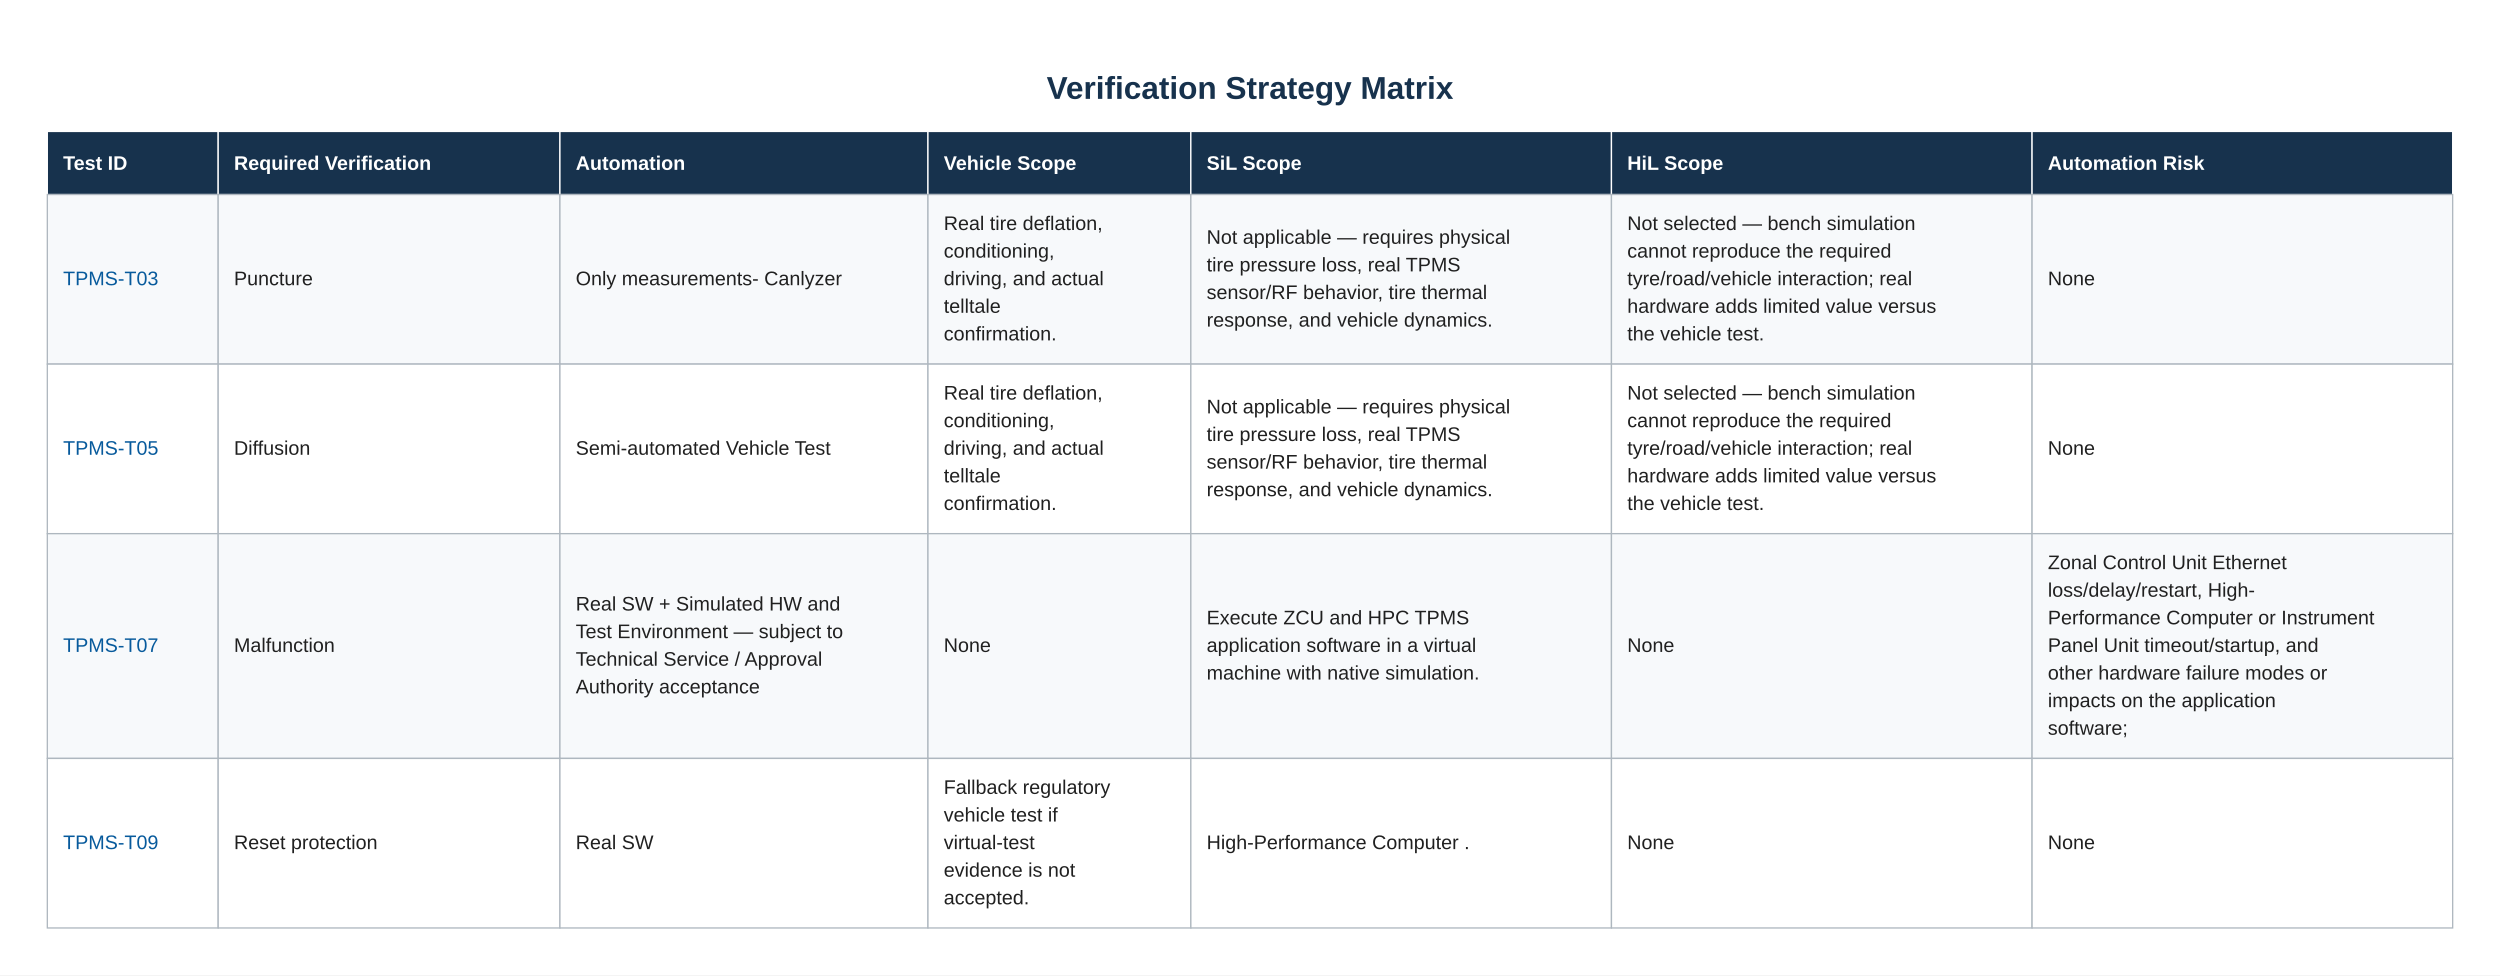
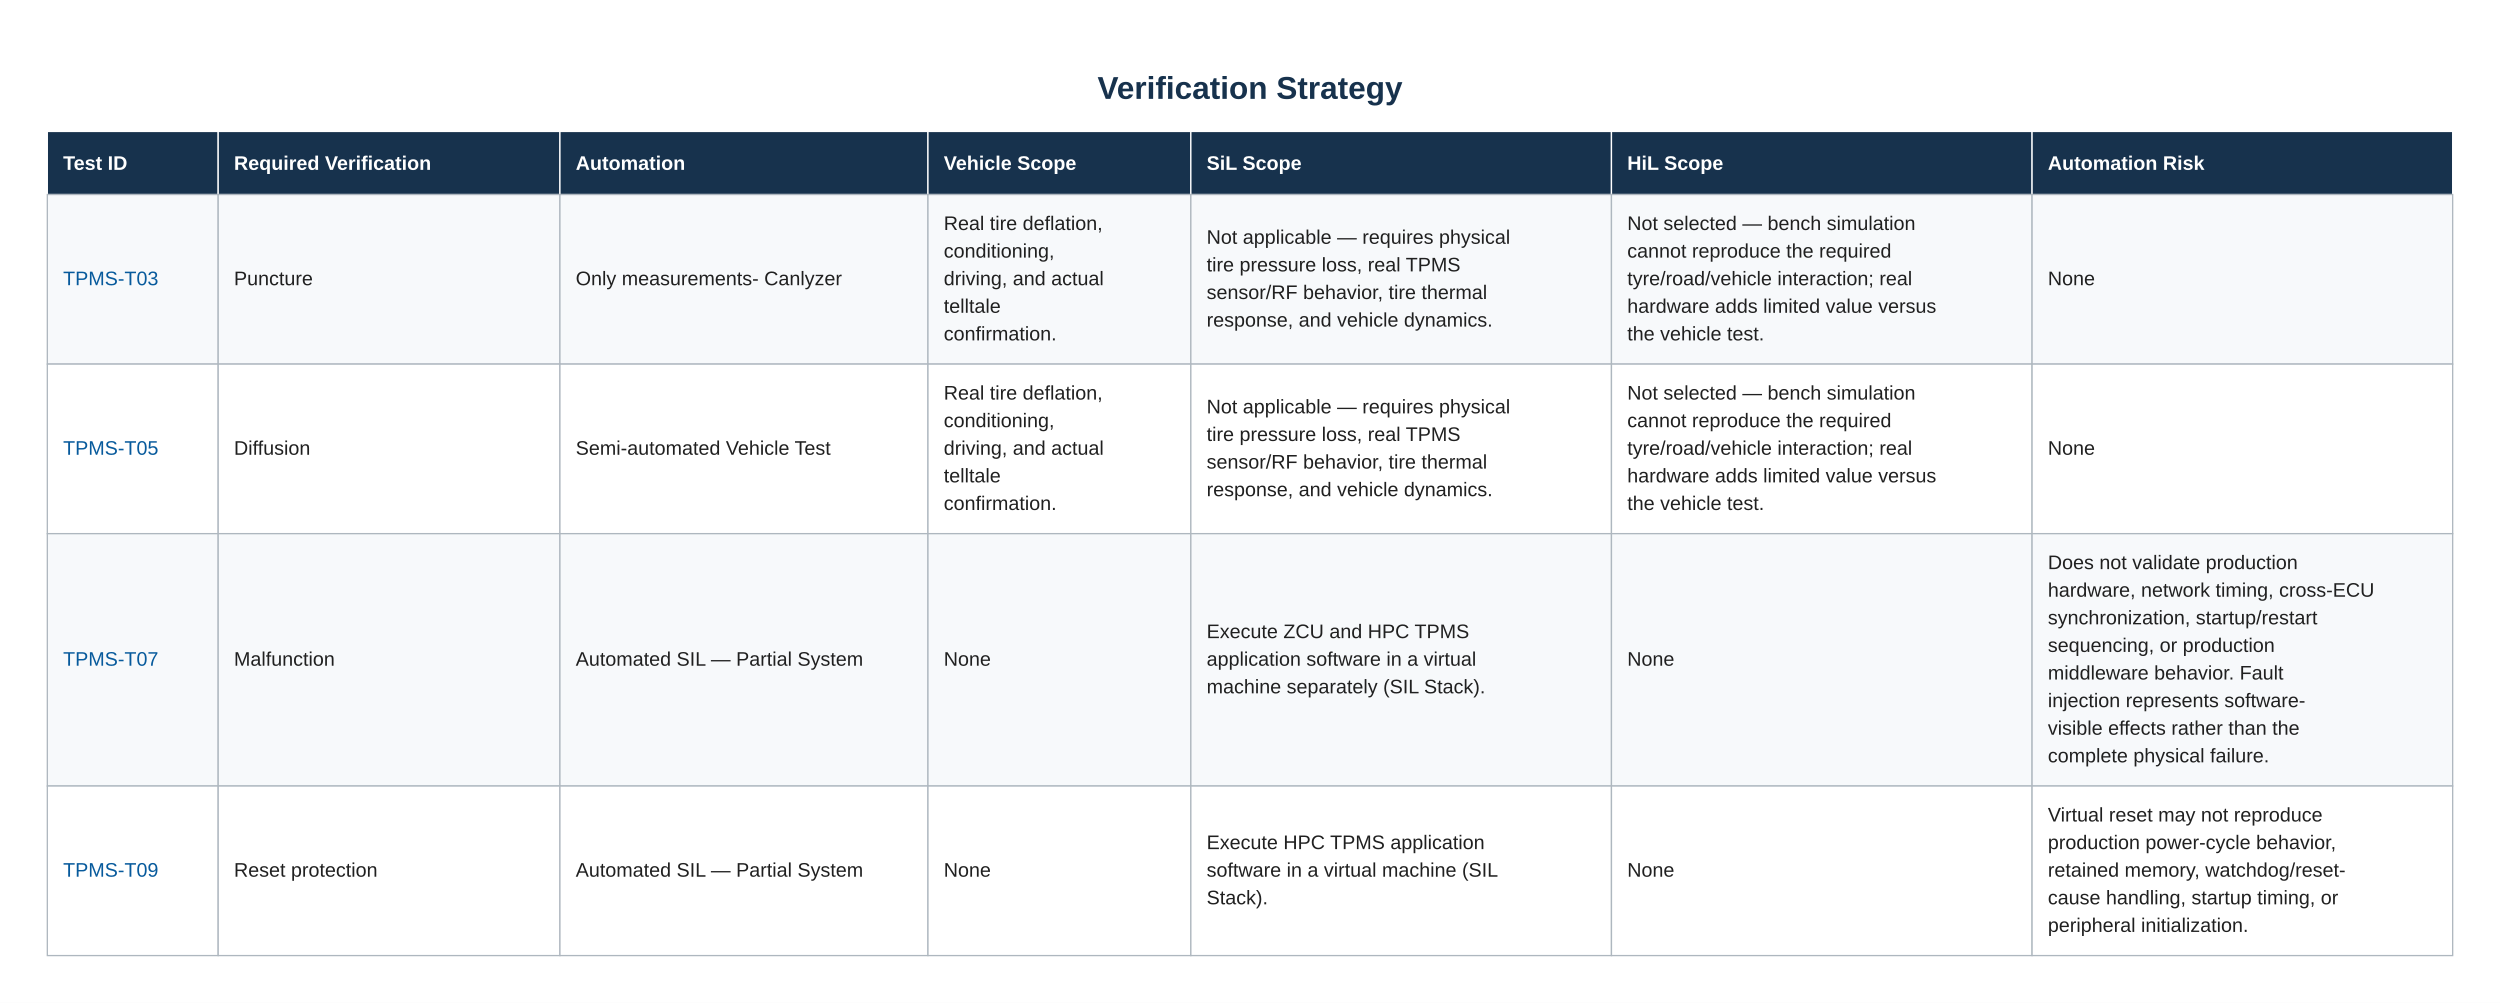
- <svg xmlns="http://www.w3.org/2000/svg" width="1902" height="742" viewBox="0 0 1902 742">
+ <svg xmlns="http://www.w3.org/2000/svg" width="1902" height="763" viewBox="0 0 1902 763">
  <rect width="100%" height="100%" fill="#ffffff" />
  <style>text{font-family:Arial, Helvetica, sans-serif}.title{font-size:24px;font-weight:700;fill:#17324d}.head{font-size:15px;font-weight:700;fill:#ffffff}.cell{font-size:15px;fill:#202020}.test-link,.source-link{fill:#075a9c;text-decoration:underline;cursor:pointer}</style>
  <text class="title" x="951.0" y="75.2" text-anchor="middle">
-     <tspan x="951.0" dy="0">Verification Strategy Matrix</tspan>
+     <tspan x="951.0" dy="0">Verification Strategy</tspan>
  </text>
  <rect x="36" y="100" width="130" height="48" fill="#17324d" stroke="#ffffff" />
  <text class="head" x="48" y="129.25">Test ID</text>
  <rect x="166" y="100" width="260" height="48" fill="#17324d" stroke="#ffffff" />
  <text class="head" x="178" y="129.25">Required Verification</text>
  <rect x="426" y="100" width="280" height="48" fill="#17324d" stroke="#ffffff" />
  <text class="head" x="438" y="129.25">Automation</text>
  <rect x="706" y="100" width="200" height="48" fill="#17324d" stroke="#ffffff" />
  <text class="head" x="718" y="129.25">Vehicle Scope</text>
  <rect x="906" y="100" width="320" height="48" fill="#17324d" stroke="#ffffff" />
  <text class="head" x="918" y="129.25">SiL Scope</text>
  <rect x="1226" y="100" width="320" height="48" fill="#17324d" stroke="#ffffff" />
  <text class="head" x="1238" y="129.25">HiL Scope</text>
  <rect x="1546" y="100" width="320" height="48" fill="#17324d" stroke="#ffffff" />
  <text class="head" x="1558" y="129.25">Automation Risk</text>
  <rect x="36" y="148" width="130" height="129" fill="#f7f9fb" stroke="#aeb7bf" />
  <a href="r141_tables_viewer.html#2" target="_top">
    <text class="cell test-link" x="48" y="217.0">
      <tspan x="48" dy="0">TPMS-T03</tspan>
    </text>
  </a>
  <rect x="166" y="148" width="260" height="129" fill="#f7f9fb" stroke="#aeb7bf" />
  <text class="cell" x="178" y="217.0">
    <tspan x="178" dy="0">Puncture</tspan>
  </text>
  <rect x="426" y="148" width="280" height="129" fill="#f7f9fb" stroke="#aeb7bf" />
  <text class="cell" x="438" y="217.0">
    <tspan x="438" dy="0">Only measurements- Canlyzer</tspan>
  </text>
  <rect x="706" y="148" width="200" height="129" fill="#f7f9fb" stroke="#aeb7bf" />
  <text class="cell" x="718" y="175.0">
    <tspan x="718" dy="0">Real tire deflation,</tspan>
    <tspan x="718" dy="21">conditioning,</tspan>
    <tspan x="718" dy="21">driving, and actual</tspan>
    <tspan x="718" dy="21">telltale</tspan>
    <tspan x="718" dy="21">confirmation.</tspan>
  </text>
  <rect x="906" y="148" width="320" height="129" fill="#f7f9fb" stroke="#aeb7bf" />
  <text class="cell" x="918" y="185.5">
    <tspan x="918" dy="0">Not applicable — requires physical</tspan>
    <tspan x="918" dy="21">tire pressure loss, real TPMS</tspan>
    <tspan x="918" dy="21">sensor/RF behavior, tire thermal</tspan>
    <tspan x="918" dy="21">response, and vehicle dynamics.</tspan>
  </text>
  <rect x="1226" y="148" width="320" height="129" fill="#f7f9fb" stroke="#aeb7bf" />
  <text class="cell" x="1238" y="175.0">
    <tspan x="1238" dy="0">Not selected — bench simulation</tspan>
    <tspan x="1238" dy="21">cannot reproduce the required</tspan>
    <tspan x="1238" dy="21">tyre/road/vehicle interaction; real</tspan>
    <tspan x="1238" dy="21">hardware adds limited value versus</tspan>
    <tspan x="1238" dy="21">the vehicle test.</tspan>
  </text>
  <rect x="1546" y="148" width="320" height="129" fill="#f7f9fb" stroke="#aeb7bf" />
  <text class="cell" x="1558" y="217.0">
    <tspan x="1558" dy="0">None</tspan>
  </text>
  <rect x="36" y="277" width="130" height="129" fill="#ffffff" stroke="#aeb7bf" />
  <a href="r141_tables_viewer.html#2" target="_top">
    <text class="cell test-link" x="48" y="346.0">
      <tspan x="48" dy="0">TPMS-T05</tspan>
    </text>
  </a>
  <rect x="166" y="277" width="260" height="129" fill="#ffffff" stroke="#aeb7bf" />
  <text class="cell" x="178" y="346.0">
    <tspan x="178" dy="0">Diffusion</tspan>
  </text>
  <rect x="426" y="277" width="280" height="129" fill="#ffffff" stroke="#aeb7bf" />
  <text class="cell" x="438" y="346.0">
    <tspan x="438" dy="0">Semi-automated Vehicle Test</tspan>
  </text>
  <rect x="706" y="277" width="200" height="129" fill="#ffffff" stroke="#aeb7bf" />
  <text class="cell" x="718" y="304.0">
    <tspan x="718" dy="0">Real tire deflation,</tspan>
    <tspan x="718" dy="21">conditioning,</tspan>
    <tspan x="718" dy="21">driving, and actual</tspan>
    <tspan x="718" dy="21">telltale</tspan>
    <tspan x="718" dy="21">confirmation.</tspan>
  </text>
  <rect x="906" y="277" width="320" height="129" fill="#ffffff" stroke="#aeb7bf" />
  <text class="cell" x="918" y="314.5">
    <tspan x="918" dy="0">Not applicable — requires physical</tspan>
    <tspan x="918" dy="21">tire pressure loss, real TPMS</tspan>
    <tspan x="918" dy="21">sensor/RF behavior, tire thermal</tspan>
    <tspan x="918" dy="21">response, and vehicle dynamics.</tspan>
  </text>
  <rect x="1226" y="277" width="320" height="129" fill="#ffffff" stroke="#aeb7bf" />
  <text class="cell" x="1238" y="304.0">
    <tspan x="1238" dy="0">Not selected — bench simulation</tspan>
    <tspan x="1238" dy="21">cannot reproduce the required</tspan>
    <tspan x="1238" dy="21">tyre/road/vehicle interaction; real</tspan>
    <tspan x="1238" dy="21">hardware adds limited value versus</tspan>
    <tspan x="1238" dy="21">the vehicle test.</tspan>
  </text>
  <rect x="1546" y="277" width="320" height="129" fill="#ffffff" stroke="#aeb7bf" />
  <text class="cell" x="1558" y="346.0">
    <tspan x="1558" dy="0">None</tspan>
  </text>
-   <rect x="36" y="406" width="130" height="171" fill="#f7f9fb" stroke="#aeb7bf" />
+   <rect x="36" y="406" width="130" height="192" fill="#f7f9fb" stroke="#aeb7bf" />
  <a href="r141_tables_viewer.html#2" target="_top">
-     <text class="cell test-link" x="48" y="496.0">
+     <text class="cell test-link" x="48" y="506.5">
      <tspan x="48" dy="0">TPMS-T07</tspan>
    </text>
  </a>
-   <rect x="166" y="406" width="260" height="171" fill="#f7f9fb" stroke="#aeb7bf" />
-   <text class="cell" x="178" y="496.0">
+   <rect x="166" y="406" width="260" height="192" fill="#f7f9fb" stroke="#aeb7bf" />
+   <text class="cell" x="178" y="506.5">
    <tspan x="178" dy="0">Malfunction</tspan>
  </text>
-   <rect x="426" y="406" width="280" height="171" fill="#f7f9fb" stroke="#aeb7bf" />
-   <text class="cell" x="438" y="464.5">
-     <tspan x="438" dy="0">Real SW + Simulated HW and</tspan>
-     <tspan x="438" dy="21">Test Environment — subject to</tspan>
-     <tspan x="438" dy="21">Technical Service / Approval</tspan>
-     <tspan x="438" dy="21">Authority acceptance</tspan>
+   <rect x="426" y="406" width="280" height="192" fill="#f7f9fb" stroke="#aeb7bf" />
+   <text class="cell" x="438" y="506.5">
+     <tspan x="438" dy="0">Automated SIL — Partial System</tspan>
  </text>
-   <rect x="706" y="406" width="200" height="171" fill="#f7f9fb" stroke="#aeb7bf" />
-   <text class="cell" x="718" y="496.0">
+   <rect x="706" y="406" width="200" height="192" fill="#f7f9fb" stroke="#aeb7bf" />
+   <text class="cell" x="718" y="506.5">
    <tspan x="718" dy="0">None</tspan>
  </text>
-   <rect x="906" y="406" width="320" height="171" fill="#f7f9fb" stroke="#aeb7bf" />
-   <text class="cell" x="918" y="475.0">
+   <rect x="906" y="406" width="320" height="192" fill="#f7f9fb" stroke="#aeb7bf" />
+   <text class="cell" x="918" y="485.5">
    <tspan x="918" dy="0">Execute ZCU and HPC TPMS</tspan>
    <tspan x="918" dy="21">application software in a virtual</tspan>
-     <tspan x="918" dy="21">machine with native simulation.</tspan>
+     <tspan x="918" dy="21">machine separately (SIL Stack).</tspan>
  </text>
-   <rect x="1226" y="406" width="320" height="171" fill="#f7f9fb" stroke="#aeb7bf" />
-   <text class="cell" x="1238" y="496.0">
+   <rect x="1226" y="406" width="320" height="192" fill="#f7f9fb" stroke="#aeb7bf" />
+   <text class="cell" x="1238" y="506.5">
    <tspan x="1238" dy="0">None</tspan>
  </text>
-   <rect x="1546" y="406" width="320" height="171" fill="#f7f9fb" stroke="#aeb7bf" />
+   <rect x="1546" y="406" width="320" height="192" fill="#f7f9fb" stroke="#aeb7bf" />
  <text class="cell" x="1558" y="433.0">
-     <tspan x="1558" dy="0">Zonal Control Unit Ethernet</tspan>
-     <tspan x="1558" dy="21">loss/delay/restart, High-</tspan>
-     <tspan x="1558" dy="21">Performance Computer or Instrument</tspan>
-     <tspan x="1558" dy="21">Panel Unit timeout/startup, and</tspan>
-     <tspan x="1558" dy="21">other hardware failure modes or</tspan>
-     <tspan x="1558" dy="21">impacts on the application</tspan>
-     <tspan x="1558" dy="21">software;</tspan>
+     <tspan x="1558" dy="0">Does not validate production</tspan>
+     <tspan x="1558" dy="21">hardware, network timing, cross-ECU</tspan>
+     <tspan x="1558" dy="21">synchronization, startup/restart</tspan>
+     <tspan x="1558" dy="21">sequencing, or production</tspan>
+     <tspan x="1558" dy="21">middleware behavior. Fault</tspan>
+     <tspan x="1558" dy="21">injection represents software-</tspan>
+     <tspan x="1558" dy="21">visible effects rather than the</tspan>
+     <tspan x="1558" dy="21">complete physical failure.</tspan>
  </text>
-   <rect x="36" y="577" width="130" height="129" fill="#ffffff" stroke="#aeb7bf" />
+   <rect x="36" y="598" width="130" height="129" fill="#ffffff" stroke="#aeb7bf" />
  <a href="r141_tables_viewer.html#2" target="_top">
-     <text class="cell test-link" x="48" y="646.0">
+     <text class="cell test-link" x="48" y="667.0">
      <tspan x="48" dy="0">TPMS-T09</tspan>
    </text>
  </a>
-   <rect x="166" y="577" width="260" height="129" fill="#ffffff" stroke="#aeb7bf" />
-   <text class="cell" x="178" y="646.0">
+   <rect x="166" y="598" width="260" height="129" fill="#ffffff" stroke="#aeb7bf" />
+   <text class="cell" x="178" y="667.0">
    <tspan x="178" dy="0">Reset protection</tspan>
  </text>
-   <rect x="426" y="577" width="280" height="129" fill="#ffffff" stroke="#aeb7bf" />
-   <text class="cell" x="438" y="646.0">
-     <tspan x="438" dy="0">Real SW</tspan>
+   <rect x="426" y="598" width="280" height="129" fill="#ffffff" stroke="#aeb7bf" />
+   <text class="cell" x="438" y="667.0">
+     <tspan x="438" dy="0">Automated SIL — Partial System</tspan>
  </text>
-   <rect x="706" y="577" width="200" height="129" fill="#ffffff" stroke="#aeb7bf" />
-   <text class="cell" x="718" y="604.0">
-     <tspan x="718" dy="0">Fallback regulatory</tspan>
-     <tspan x="718" dy="21">vehicle test if</tspan>
-     <tspan x="718" dy="21">virtual-test</tspan>
-     <tspan x="718" dy="21">evidence is not</tspan>
-     <tspan x="718" dy="21">accepted.</tspan>
+   <rect x="706" y="598" width="200" height="129" fill="#ffffff" stroke="#aeb7bf" />
+   <text class="cell" x="718" y="667.0">
+     <tspan x="718" dy="0">None</tspan>
  </text>
-   <rect x="906" y="577" width="320" height="129" fill="#ffffff" stroke="#aeb7bf" />
+   <rect x="906" y="598" width="320" height="129" fill="#ffffff" stroke="#aeb7bf" />
  <text class="cell" x="918" y="646.0">
-     <tspan x="918" dy="0">High-Performance Computer .</tspan>
+     <tspan x="918" dy="0">Execute HPC TPMS application</tspan>
+     <tspan x="918" dy="21">software in a virtual machine (SIL</tspan>
+     <tspan x="918" dy="21">Stack).</tspan>
  </text>
-   <rect x="1226" y="577" width="320" height="129" fill="#ffffff" stroke="#aeb7bf" />
-   <text class="cell" x="1238" y="646.0">
+   <rect x="1226" y="598" width="320" height="129" fill="#ffffff" stroke="#aeb7bf" />
+   <text class="cell" x="1238" y="667.0">
    <tspan x="1238" dy="0">None</tspan>
  </text>
-   <rect x="1546" y="577" width="320" height="129" fill="#ffffff" stroke="#aeb7bf" />
-   <text class="cell" x="1558" y="646.0">
-     <tspan x="1558" dy="0">None</tspan>
+   <rect x="1546" y="598" width="320" height="129" fill="#ffffff" stroke="#aeb7bf" />
+   <text class="cell" x="1558" y="625.0">
+     <tspan x="1558" dy="0">Virtual reset may not reproduce</tspan>
+     <tspan x="1558" dy="21">production power-cycle behavior,</tspan>
+     <tspan x="1558" dy="21">retained memory, watchdog/reset-</tspan>
+     <tspan x="1558" dy="21">cause handling, startup timing, or</tspan>
+     <tspan x="1558" dy="21">peripheral initialization.</tspan>
  </text>
</svg>
